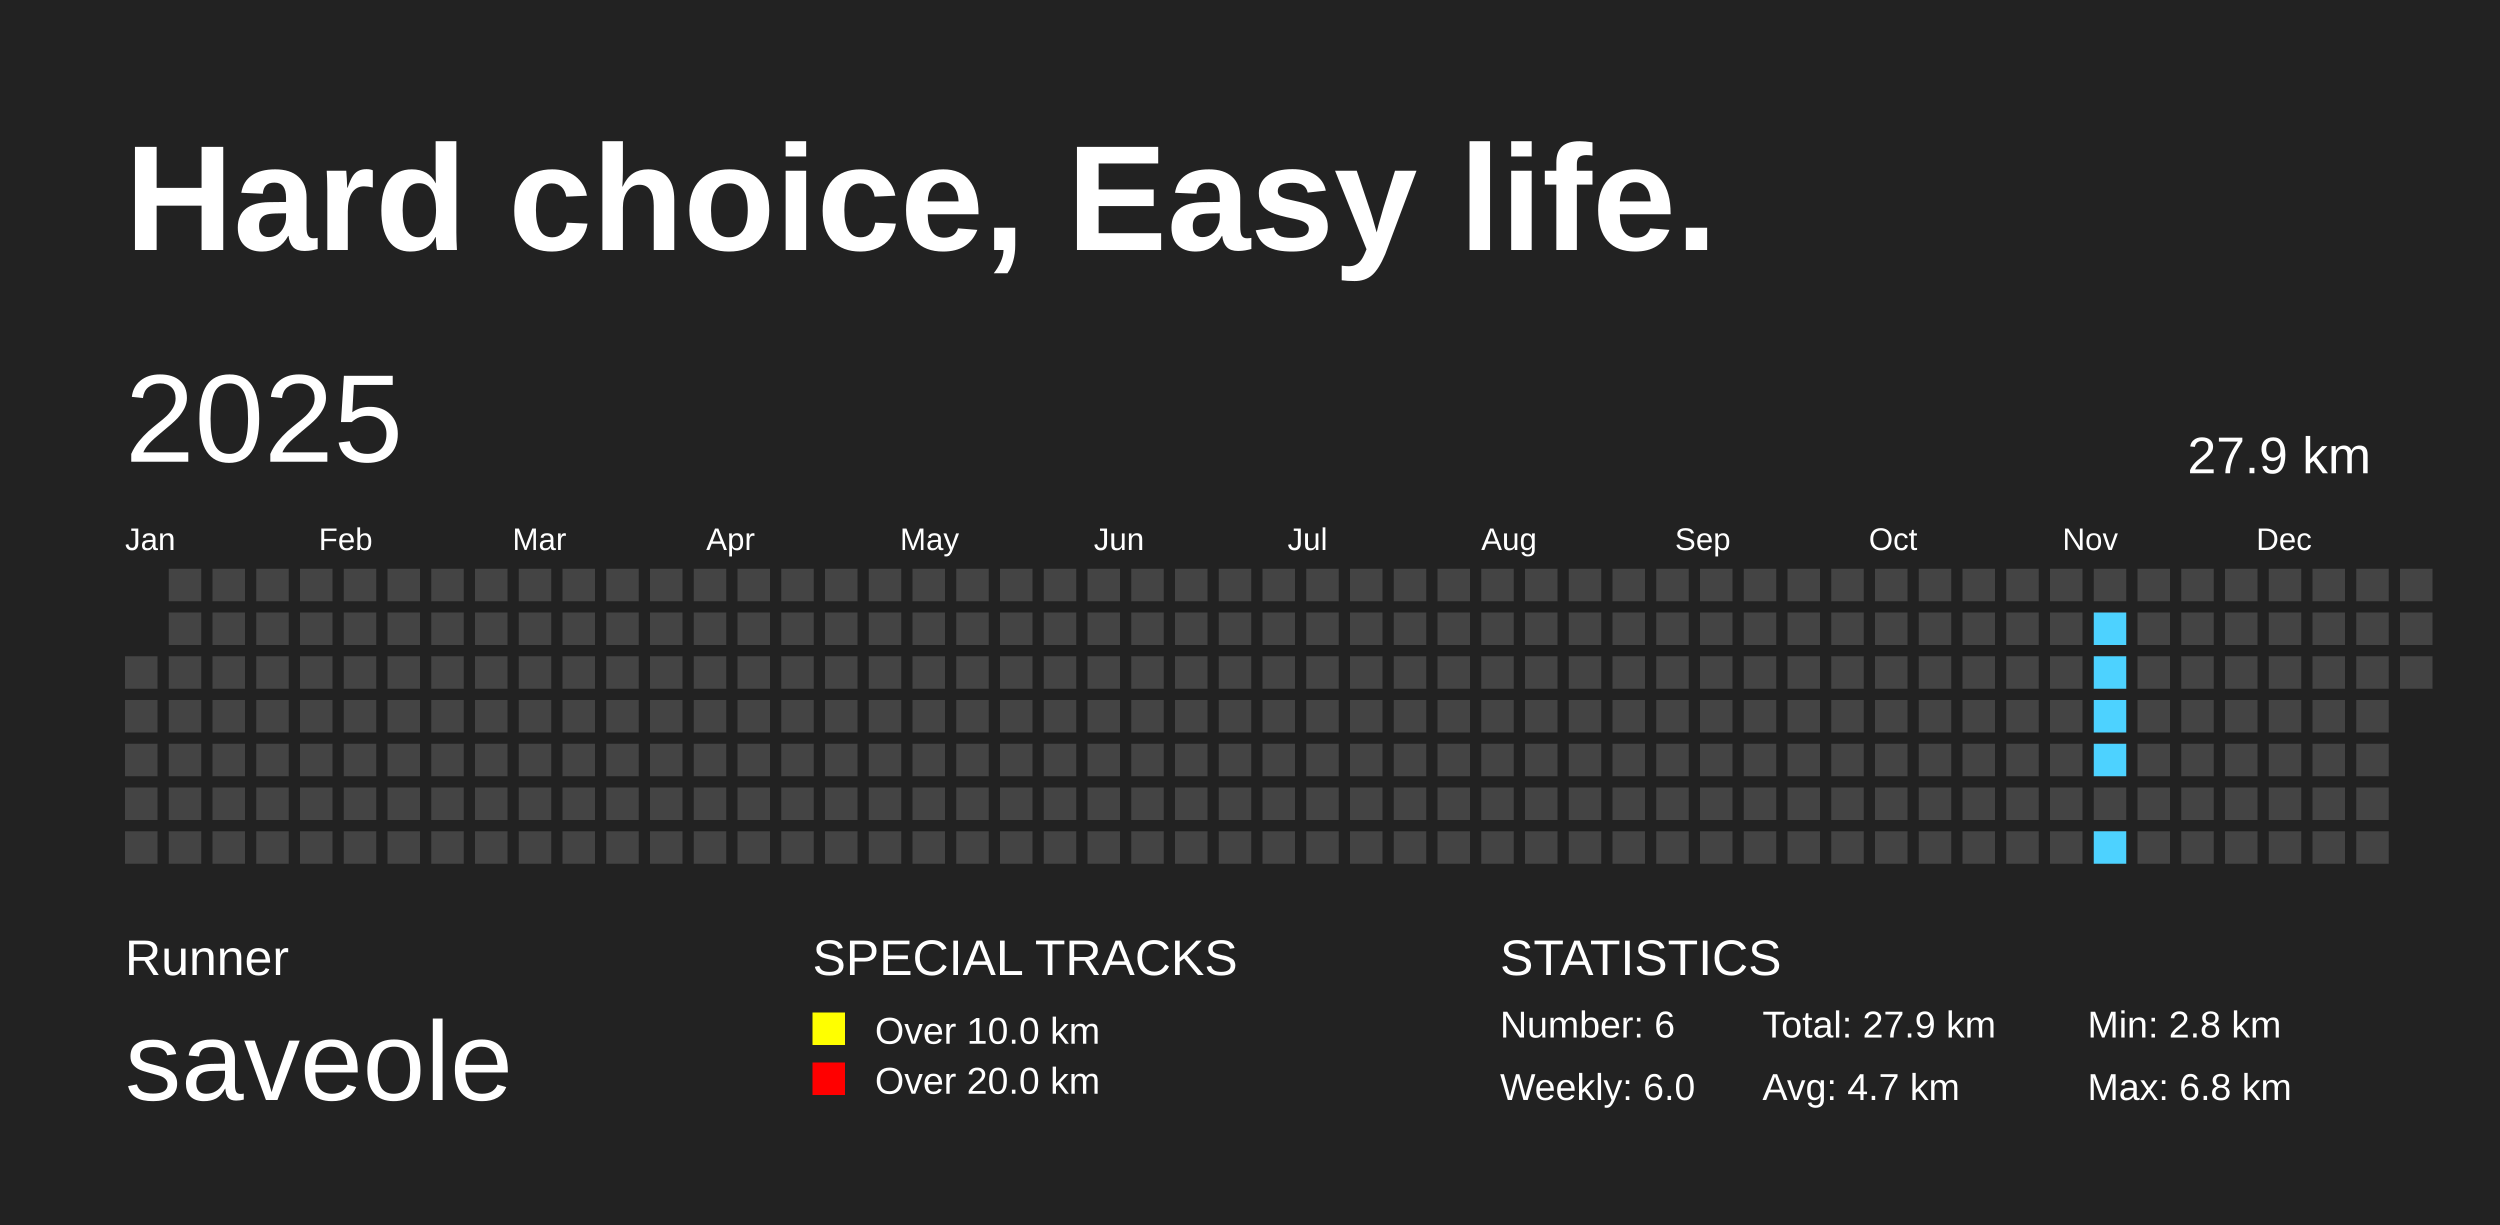
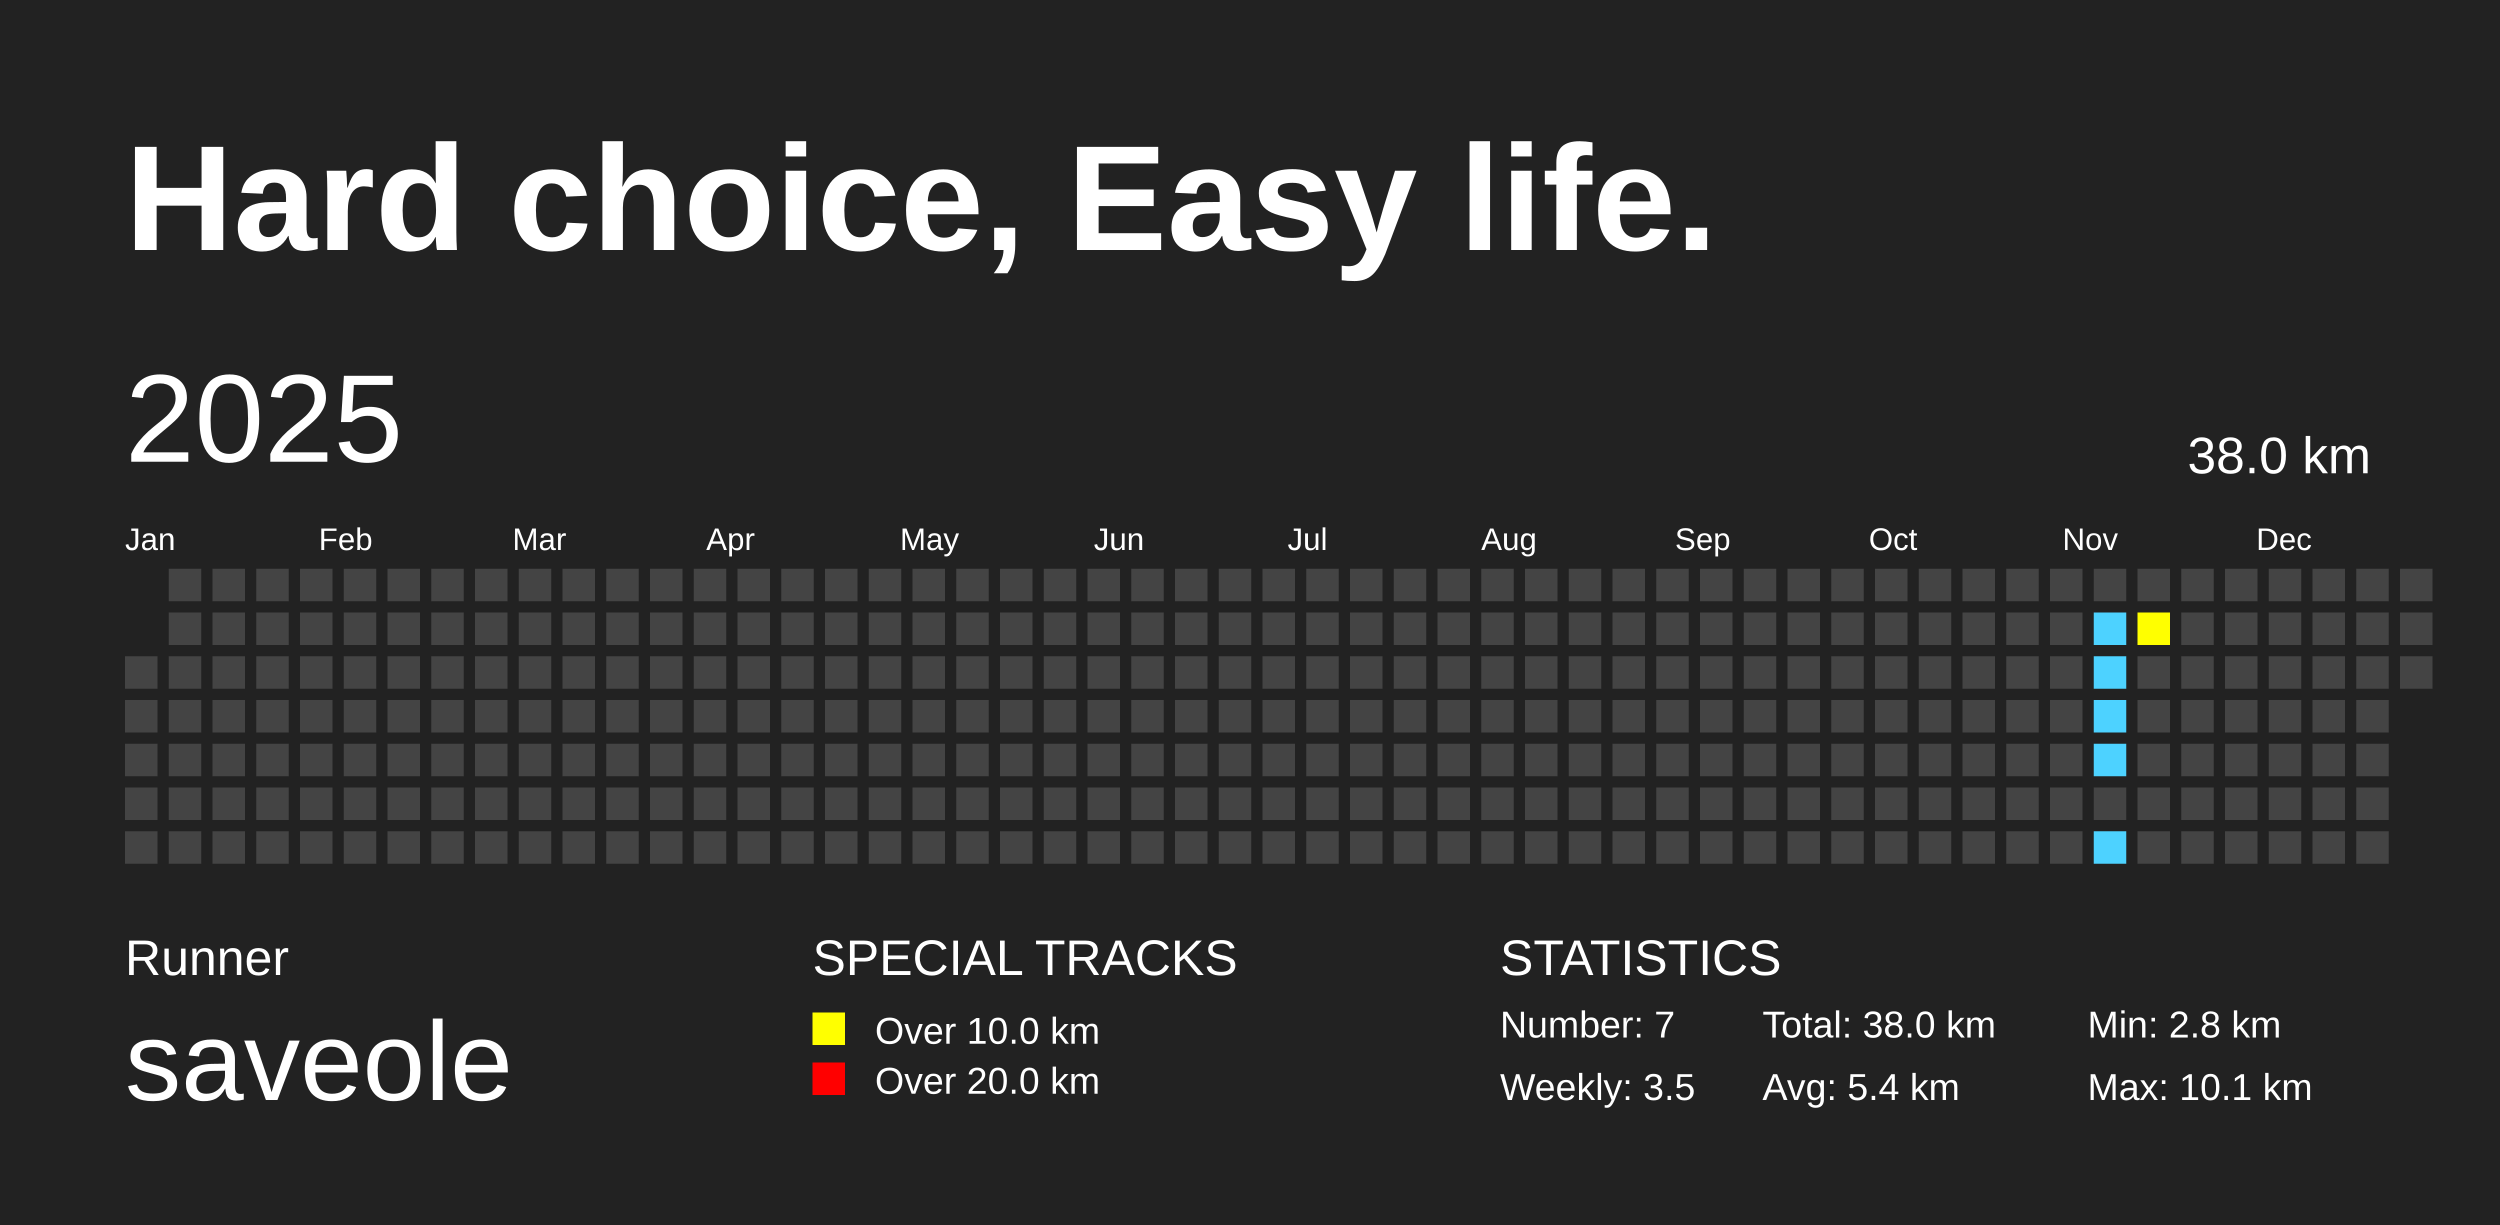
<svg xmlns="http://www.w3.org/2000/svg" baseProfile="full" height="98mm" version="1.1" viewBox="0,0,200,98" width="200mm">
  <defs />
  <rect fill="#222222" height="98" width="200" x="0" y="0" />
  <text fill="#FFFFFF" style="font-size:12px; font-family:Arial; font-weight:bold;" x="10" y="20">Hard choice, Easy life.</text>
  <text fill="#FFFFFF" style="font-size:4px; font-family:Arial" x="10" y="78">Runner</text>
  <text fill="#FFFFFF" style="font-size:9px; font-family:Arial" x="10" y="88">saveole</text>
  <text fill="#FFFFFF" style="font-size:4px; font-family:Arial" x="65" y="78">SPECIAL TRACKS</text>
  <rect fill="yellow" height="2.6" width="2.6" x="65" y="81" />
  <text fill="#FFFFFF" style="font-size:3px; font-family:Arial" x="70" y="83.5">Over 10.0 km</text>
  <rect fill="red" height="2.6" width="2.6" x="65" y="85" />
  <text fill="#FFFFFF" style="font-size:3px; font-family:Arial" x="70" y="87.5">Over 20.0 km</text>
  <text fill="#FFFFFF" style="font-size:4px; font-family:Arial" x="120" y="78">STATISTICS</text>
-   <text fill="#FFFFFF" style="font-size:3px; font-family:Arial" x="120" y="83">Number: 6</text>
-   <text fill="#FFFFFF" style="font-size:3px; font-family:Arial" x="120" y="88">Weekly: 6.0</text>
-   <text fill="#FFFFFF" style="font-size:3px; font-family:Arial" x="141" y="83">Total: 27.9 km</text>
-   <text fill="#FFFFFF" style="font-size:3px; font-family:Arial" x="141" y="88">Avg: 4.7 km</text>
+   <text fill="#FFFFFF" style="font-size:3px; font-family:Arial" x="120" y="83">Number: 7</text>
+   <text fill="#FFFFFF" style="font-size:3px; font-family:Arial" x="120" y="88">Weekly: 3.5</text>
+   <text fill="#FFFFFF" style="font-size:3px; font-family:Arial" x="141" y="83">Total: 38.0 km</text>
+   <text fill="#FFFFFF" style="font-size:3px; font-family:Arial" x="141" y="88">Avg: 5.4 km</text>
  <text fill="#FFFFFF" style="font-size:3px; font-family:Arial" x="167" y="83">Min: 2.8 km</text>
-   <text fill="#FFFFFF" style="font-size:3px; font-family:Arial" x="167" y="88">Max: 6.8 km</text>
+   <text fill="#FFFFFF" style="font-size:3px; font-family:Arial" x="167" y="88">Max: 10.1 km</text>
  <text dominant-baseline="hanging" fill="#FFFFFF" style="font-size:10.0px; font-family:Arial;" x="10" y="30">2025</text>
-   <text dominant-baseline="hanging" fill="#FFFFFF" style="font-size:4.125px; font-family:Arial;" x="175" y="35">27.9 km</text>
+   <text dominant-baseline="hanging" fill="#FFFFFF" style="font-size:4.125px; font-family:Arial;" x="175" y="35">38.0 km</text>
  <text fill="#FFFFFF" style="font-size:2.5px; font-family:Arial" x="10.0" y="44">Jan</text>
  <text fill="#FFFFFF" style="font-size:2.5px; font-family:Arial" x="25.5" y="44">Feb</text>
  <text fill="#FFFFFF" style="font-size:2.5px; font-family:Arial" x="41.0" y="44">Mar</text>
  <text fill="#FFFFFF" style="font-size:2.5px; font-family:Arial" x="56.5" y="44">Apr</text>
  <text fill="#FFFFFF" style="font-size:2.5px; font-family:Arial" x="72.0" y="44">May</text>
  <text fill="#FFFFFF" style="font-size:2.5px; font-family:Arial" x="87.5" y="44">Jun</text>
  <text fill="#FFFFFF" style="font-size:2.5px; font-family:Arial" x="103.0" y="44">Jul</text>
  <text fill="#FFFFFF" style="font-size:2.5px; font-family:Arial" x="118.5" y="44">Aug</text>
  <text fill="#FFFFFF" style="font-size:2.5px; font-family:Arial" x="134.0" y="44">Sep</text>
  <text fill="#FFFFFF" style="font-size:2.5px; font-family:Arial" x="149.5" y="44">Oct</text>
  <text fill="#FFFFFF" style="font-size:2.5px; font-family:Arial" x="165.0" y="44">Nov</text>
  <text fill="#FFFFFF" style="font-size:2.5px; font-family:Arial" x="180.5" y="44">Dec</text>
  <rect fill="#444444" height="2.6" width="2.6" x="10.0" y="52.5" />
  <rect fill="#444444" height="2.6" width="2.6" x="10.0" y="56.0" />
  <rect fill="#444444" height="2.6" width="2.6" x="10.0" y="59.5" />
  <rect fill="#444444" height="2.6" width="2.6" x="10.0" y="63.0" />
  <rect fill="#444444" height="2.6" width="2.6" x="10.0" y="66.5" />
  <rect fill="#444444" height="2.6" width="2.6" x="13.5" y="45.5" />
  <rect fill="#444444" height="2.6" width="2.6" x="13.5" y="49.0" />
  <rect fill="#444444" height="2.6" width="2.6" x="13.5" y="52.5" />
  <rect fill="#444444" height="2.6" width="2.6" x="13.5" y="56.0" />
  <rect fill="#444444" height="2.6" width="2.6" x="13.5" y="59.5" />
  <rect fill="#444444" height="2.6" width="2.6" x="13.5" y="63.0" />
  <rect fill="#444444" height="2.6" width="2.6" x="13.5" y="66.5" />
  <rect fill="#444444" height="2.6" width="2.6" x="17.0" y="45.5" />
  <rect fill="#444444" height="2.6" width="2.6" x="17.0" y="49.0" />
  <rect fill="#444444" height="2.6" width="2.6" x="17.0" y="52.5" />
  <rect fill="#444444" height="2.6" width="2.6" x="17.0" y="56.0" />
  <rect fill="#444444" height="2.6" width="2.6" x="17.0" y="59.5" />
  <rect fill="#444444" height="2.6" width="2.6" x="17.0" y="63.0" />
  <rect fill="#444444" height="2.6" width="2.6" x="17.0" y="66.5" />
  <rect fill="#444444" height="2.6" width="2.6" x="20.5" y="45.5" />
  <rect fill="#444444" height="2.6" width="2.6" x="20.5" y="49.0" />
  <rect fill="#444444" height="2.6" width="2.6" x="20.5" y="52.5" />
  <rect fill="#444444" height="2.6" width="2.6" x="20.5" y="56.0" />
  <rect fill="#444444" height="2.6" width="2.6" x="20.5" y="59.5" />
  <rect fill="#444444" height="2.6" width="2.6" x="20.5" y="63.0" />
  <rect fill="#444444" height="2.6" width="2.6" x="20.5" y="66.5" />
  <rect fill="#444444" height="2.6" width="2.6" x="24.0" y="45.5" />
  <rect fill="#444444" height="2.6" width="2.6" x="24.0" y="49.0" />
  <rect fill="#444444" height="2.6" width="2.6" x="24.0" y="52.5" />
  <rect fill="#444444" height="2.6" width="2.6" x="24.0" y="56.0" />
  <rect fill="#444444" height="2.6" width="2.6" x="24.0" y="59.5" />
  <rect fill="#444444" height="2.6" width="2.6" x="24.0" y="63.0" />
  <rect fill="#444444" height="2.6" width="2.6" x="24.0" y="66.5" />
  <rect fill="#444444" height="2.6" width="2.6" x="27.5" y="45.5" />
  <rect fill="#444444" height="2.6" width="2.6" x="27.5" y="49.0" />
  <rect fill="#444444" height="2.6" width="2.6" x="27.5" y="52.5" />
  <rect fill="#444444" height="2.6" width="2.6" x="27.5" y="56.0" />
  <rect fill="#444444" height="2.6" width="2.6" x="27.5" y="59.5" />
  <rect fill="#444444" height="2.6" width="2.6" x="27.5" y="63.0" />
  <rect fill="#444444" height="2.6" width="2.6" x="27.5" y="66.5" />
  <rect fill="#444444" height="2.6" width="2.6" x="31.0" y="45.5" />
  <rect fill="#444444" height="2.6" width="2.6" x="31.0" y="49.0" />
  <rect fill="#444444" height="2.6" width="2.6" x="31.0" y="52.5" />
  <rect fill="#444444" height="2.6" width="2.6" x="31.0" y="56.0" />
  <rect fill="#444444" height="2.6" width="2.6" x="31.0" y="59.5" />
  <rect fill="#444444" height="2.6" width="2.6" x="31.0" y="63.0" />
  <rect fill="#444444" height="2.6" width="2.6" x="31.0" y="66.5" />
  <rect fill="#444444" height="2.6" width="2.6" x="34.5" y="45.5" />
  <rect fill="#444444" height="2.6" width="2.6" x="34.5" y="49.0" />
  <rect fill="#444444" height="2.6" width="2.6" x="34.5" y="52.5" />
  <rect fill="#444444" height="2.6" width="2.6" x="34.5" y="56.0" />
  <rect fill="#444444" height="2.6" width="2.6" x="34.5" y="59.5" />
  <rect fill="#444444" height="2.6" width="2.6" x="34.5" y="63.0" />
  <rect fill="#444444" height="2.6" width="2.6" x="34.5" y="66.5" />
  <rect fill="#444444" height="2.6" width="2.6" x="38.0" y="45.5" />
  <rect fill="#444444" height="2.6" width="2.6" x="38.0" y="49.0" />
  <rect fill="#444444" height="2.6" width="2.6" x="38.0" y="52.5" />
  <rect fill="#444444" height="2.6" width="2.6" x="38.0" y="56.0" />
  <rect fill="#444444" height="2.6" width="2.6" x="38.0" y="59.5" />
  <rect fill="#444444" height="2.6" width="2.6" x="38.0" y="63.0" />
  <rect fill="#444444" height="2.6" width="2.6" x="38.0" y="66.5" />
  <rect fill="#444444" height="2.6" width="2.6" x="41.5" y="45.5" />
  <rect fill="#444444" height="2.6" width="2.6" x="41.5" y="49.0" />
  <rect fill="#444444" height="2.6" width="2.6" x="41.5" y="52.5" />
  <rect fill="#444444" height="2.6" width="2.6" x="41.5" y="56.0" />
  <rect fill="#444444" height="2.6" width="2.6" x="41.5" y="59.5" />
  <rect fill="#444444" height="2.6" width="2.6" x="41.5" y="63.0" />
  <rect fill="#444444" height="2.6" width="2.6" x="41.5" y="66.5" />
  <rect fill="#444444" height="2.6" width="2.6" x="45.0" y="45.5" />
  <rect fill="#444444" height="2.6" width="2.6" x="45.0" y="49.0" />
  <rect fill="#444444" height="2.6" width="2.6" x="45.0" y="52.5" />
  <rect fill="#444444" height="2.6" width="2.6" x="45.0" y="56.0" />
  <rect fill="#444444" height="2.6" width="2.6" x="45.0" y="59.5" />
  <rect fill="#444444" height="2.6" width="2.6" x="45.0" y="63.0" />
  <rect fill="#444444" height="2.6" width="2.6" x="45.0" y="66.5" />
  <rect fill="#444444" height="2.6" width="2.6" x="48.5" y="45.5" />
  <rect fill="#444444" height="2.6" width="2.6" x="48.5" y="49.0" />
  <rect fill="#444444" height="2.6" width="2.6" x="48.5" y="52.5" />
  <rect fill="#444444" height="2.6" width="2.6" x="48.5" y="56.0" />
  <rect fill="#444444" height="2.6" width="2.6" x="48.5" y="59.5" />
  <rect fill="#444444" height="2.6" width="2.6" x="48.5" y="63.0" />
  <rect fill="#444444" height="2.6" width="2.6" x="48.5" y="66.5" />
  <rect fill="#444444" height="2.6" width="2.6" x="52.0" y="45.5" />
  <rect fill="#444444" height="2.6" width="2.6" x="52.0" y="49.0" />
  <rect fill="#444444" height="2.6" width="2.6" x="52.0" y="52.5" />
  <rect fill="#444444" height="2.6" width="2.6" x="52.0" y="56.0" />
  <rect fill="#444444" height="2.6" width="2.6" x="52.0" y="59.5" />
  <rect fill="#444444" height="2.6" width="2.6" x="52.0" y="63.0" />
  <rect fill="#444444" height="2.6" width="2.6" x="52.0" y="66.5" />
  <rect fill="#444444" height="2.6" width="2.6" x="55.5" y="45.5" />
  <rect fill="#444444" height="2.6" width="2.6" x="55.5" y="49.0" />
  <rect fill="#444444" height="2.6" width="2.6" x="55.5" y="52.5" />
  <rect fill="#444444" height="2.6" width="2.6" x="55.5" y="56.0" />
  <rect fill="#444444" height="2.6" width="2.6" x="55.5" y="59.5" />
  <rect fill="#444444" height="2.6" width="2.6" x="55.5" y="63.0" />
  <rect fill="#444444" height="2.6" width="2.6" x="55.5" y="66.5" />
  <rect fill="#444444" height="2.6" width="2.6" x="59.0" y="45.5" />
  <rect fill="#444444" height="2.6" width="2.6" x="59.0" y="49.0" />
  <rect fill="#444444" height="2.6" width="2.6" x="59.0" y="52.5" />
  <rect fill="#444444" height="2.6" width="2.6" x="59.0" y="56.0" />
  <rect fill="#444444" height="2.6" width="2.6" x="59.0" y="59.5" />
  <rect fill="#444444" height="2.6" width="2.6" x="59.0" y="63.0" />
  <rect fill="#444444" height="2.6" width="2.6" x="59.0" y="66.5" />
  <rect fill="#444444" height="2.6" width="2.6" x="62.5" y="45.5" />
  <rect fill="#444444" height="2.6" width="2.6" x="62.5" y="49.0" />
  <rect fill="#444444" height="2.6" width="2.6" x="62.5" y="52.5" />
  <rect fill="#444444" height="2.6" width="2.6" x="62.5" y="56.0" />
  <rect fill="#444444" height="2.6" width="2.6" x="62.5" y="59.5" />
  <rect fill="#444444" height="2.6" width="2.6" x="62.5" y="63.0" />
  <rect fill="#444444" height="2.6" width="2.6" x="62.5" y="66.5" />
  <rect fill="#444444" height="2.6" width="2.6" x="66.0" y="45.5" />
  <rect fill="#444444" height="2.6" width="2.6" x="66.0" y="49.0" />
  <rect fill="#444444" height="2.6" width="2.6" x="66.0" y="52.5" />
  <rect fill="#444444" height="2.6" width="2.6" x="66.0" y="56.0" />
  <rect fill="#444444" height="2.6" width="2.6" x="66.0" y="59.5" />
  <rect fill="#444444" height="2.6" width="2.6" x="66.0" y="63.0" />
  <rect fill="#444444" height="2.6" width="2.6" x="66.0" y="66.5" />
  <rect fill="#444444" height="2.6" width="2.6" x="69.5" y="45.5" />
  <rect fill="#444444" height="2.6" width="2.6" x="69.5" y="49.0" />
  <rect fill="#444444" height="2.6" width="2.6" x="69.5" y="52.5" />
  <rect fill="#444444" height="2.6" width="2.6" x="69.5" y="56.0" />
  <rect fill="#444444" height="2.6" width="2.6" x="69.5" y="59.5" />
  <rect fill="#444444" height="2.6" width="2.6" x="69.5" y="63.0" />
  <rect fill="#444444" height="2.6" width="2.6" x="69.5" y="66.5" />
  <rect fill="#444444" height="2.6" width="2.6" x="73.0" y="45.5" />
  <rect fill="#444444" height="2.6" width="2.6" x="73.0" y="49.0" />
  <rect fill="#444444" height="2.6" width="2.6" x="73.0" y="52.5" />
  <rect fill="#444444" height="2.6" width="2.6" x="73.0" y="56.0" />
  <rect fill="#444444" height="2.6" width="2.6" x="73.0" y="59.5" />
  <rect fill="#444444" height="2.6" width="2.6" x="73.0" y="63.0" />
  <rect fill="#444444" height="2.6" width="2.6" x="73.0" y="66.5" />
  <rect fill="#444444" height="2.6" width="2.6" x="76.5" y="45.5" />
  <rect fill="#444444" height="2.6" width="2.6" x="76.5" y="49.0" />
  <rect fill="#444444" height="2.6" width="2.6" x="76.5" y="52.5" />
  <rect fill="#444444" height="2.6" width="2.6" x="76.5" y="56.0" />
  <rect fill="#444444" height="2.6" width="2.6" x="76.5" y="59.5" />
  <rect fill="#444444" height="2.6" width="2.6" x="76.5" y="63.0" />
  <rect fill="#444444" height="2.6" width="2.6" x="76.5" y="66.5" />
  <rect fill="#444444" height="2.6" width="2.6" x="80.0" y="45.5" />
  <rect fill="#444444" height="2.6" width="2.6" x="80.0" y="49.0" />
  <rect fill="#444444" height="2.6" width="2.6" x="80.0" y="52.5" />
  <rect fill="#444444" height="2.6" width="2.6" x="80.0" y="56.0" />
  <rect fill="#444444" height="2.6" width="2.6" x="80.0" y="59.5" />
  <rect fill="#444444" height="2.6" width="2.6" x="80.0" y="63.0" />
  <rect fill="#444444" height="2.6" width="2.6" x="80.0" y="66.5" />
  <rect fill="#444444" height="2.6" width="2.6" x="83.5" y="45.5" />
  <rect fill="#444444" height="2.6" width="2.6" x="83.5" y="49.0" />
  <rect fill="#444444" height="2.6" width="2.6" x="83.5" y="52.5" />
  <rect fill="#444444" height="2.6" width="2.6" x="83.5" y="56.0" />
  <rect fill="#444444" height="2.6" width="2.6" x="83.5" y="59.5" />
  <rect fill="#444444" height="2.6" width="2.6" x="83.5" y="63.0" />
  <rect fill="#444444" height="2.6" width="2.6" x="83.5" y="66.5" />
  <rect fill="#444444" height="2.6" width="2.6" x="87.0" y="45.5" />
  <rect fill="#444444" height="2.6" width="2.6" x="87.0" y="49.0" />
  <rect fill="#444444" height="2.6" width="2.6" x="87.0" y="52.5" />
  <rect fill="#444444" height="2.6" width="2.6" x="87.0" y="56.0" />
  <rect fill="#444444" height="2.6" width="2.6" x="87.0" y="59.5" />
  <rect fill="#444444" height="2.6" width="2.6" x="87.0" y="63.0" />
  <rect fill="#444444" height="2.6" width="2.6" x="87.0" y="66.5" />
  <rect fill="#444444" height="2.6" width="2.6" x="90.5" y="45.5" />
  <rect fill="#444444" height="2.6" width="2.6" x="90.5" y="49.0" />
  <rect fill="#444444" height="2.6" width="2.6" x="90.5" y="52.5" />
  <rect fill="#444444" height="2.6" width="2.6" x="90.5" y="56.0" />
  <rect fill="#444444" height="2.6" width="2.6" x="90.5" y="59.5" />
  <rect fill="#444444" height="2.6" width="2.6" x="90.5" y="63.0" />
  <rect fill="#444444" height="2.6" width="2.6" x="90.5" y="66.5" />
  <rect fill="#444444" height="2.6" width="2.6" x="94.0" y="45.5" />
  <rect fill="#444444" height="2.6" width="2.6" x="94.0" y="49.0" />
  <rect fill="#444444" height="2.6" width="2.6" x="94.0" y="52.5" />
  <rect fill="#444444" height="2.6" width="2.6" x="94.0" y="56.0" />
  <rect fill="#444444" height="2.6" width="2.6" x="94.0" y="59.5" />
  <rect fill="#444444" height="2.6" width="2.6" x="94.0" y="63.0" />
  <rect fill="#444444" height="2.6" width="2.6" x="94.0" y="66.5" />
  <rect fill="#444444" height="2.6" width="2.6" x="97.5" y="45.5" />
  <rect fill="#444444" height="2.6" width="2.6" x="97.5" y="49.0" />
  <rect fill="#444444" height="2.6" width="2.6" x="97.5" y="52.5" />
  <rect fill="#444444" height="2.6" width="2.6" x="97.5" y="56.0" />
  <rect fill="#444444" height="2.6" width="2.6" x="97.5" y="59.5" />
  <rect fill="#444444" height="2.6" width="2.6" x="97.5" y="63.0" />
  <rect fill="#444444" height="2.6" width="2.6" x="97.5" y="66.5" />
  <rect fill="#444444" height="2.6" width="2.6" x="101.0" y="45.5" />
  <rect fill="#444444" height="2.6" width="2.6" x="101.0" y="49.0" />
  <rect fill="#444444" height="2.6" width="2.6" x="101.0" y="52.5" />
  <rect fill="#444444" height="2.6" width="2.6" x="101.0" y="56.0" />
  <rect fill="#444444" height="2.6" width="2.6" x="101.0" y="59.5" />
  <rect fill="#444444" height="2.6" width="2.6" x="101.0" y="63.0" />
  <rect fill="#444444" height="2.6" width="2.6" x="101.0" y="66.5" />
  <rect fill="#444444" height="2.6" width="2.6" x="104.5" y="45.5" />
  <rect fill="#444444" height="2.6" width="2.6" x="104.5" y="49.0" />
  <rect fill="#444444" height="2.6" width="2.6" x="104.5" y="52.5" />
  <rect fill="#444444" height="2.6" width="2.6" x="104.5" y="56.0" />
  <rect fill="#444444" height="2.6" width="2.6" x="104.5" y="59.5" />
  <rect fill="#444444" height="2.6" width="2.6" x="104.5" y="63.0" />
  <rect fill="#444444" height="2.6" width="2.6" x="104.5" y="66.5" />
  <rect fill="#444444" height="2.6" width="2.6" x="108.0" y="45.5" />
  <rect fill="#444444" height="2.6" width="2.6" x="108.0" y="49.0" />
  <rect fill="#444444" height="2.6" width="2.6" x="108.0" y="52.5" />
  <rect fill="#444444" height="2.6" width="2.6" x="108.0" y="56.0" />
  <rect fill="#444444" height="2.6" width="2.6" x="108.0" y="59.5" />
  <rect fill="#444444" height="2.6" width="2.6" x="108.0" y="63.0" />
  <rect fill="#444444" height="2.6" width="2.6" x="108.0" y="66.5" />
  <rect fill="#444444" height="2.6" width="2.6" x="111.5" y="45.5" />
  <rect fill="#444444" height="2.6" width="2.6" x="111.5" y="49.0" />
  <rect fill="#444444" height="2.6" width="2.6" x="111.5" y="52.5" />
  <rect fill="#444444" height="2.6" width="2.6" x="111.5" y="56.0" />
  <rect fill="#444444" height="2.6" width="2.6" x="111.5" y="59.5" />
  <rect fill="#444444" height="2.6" width="2.6" x="111.5" y="63.0" />
  <rect fill="#444444" height="2.6" width="2.6" x="111.5" y="66.5" />
  <rect fill="#444444" height="2.6" width="2.6" x="115.0" y="45.5" />
  <rect fill="#444444" height="2.6" width="2.6" x="115.0" y="49.0" />
  <rect fill="#444444" height="2.6" width="2.6" x="115.0" y="52.5" />
  <rect fill="#444444" height="2.6" width="2.6" x="115.0" y="56.0" />
  <rect fill="#444444" height="2.6" width="2.6" x="115.0" y="59.5" />
  <rect fill="#444444" height="2.6" width="2.6" x="115.0" y="63.0" />
  <rect fill="#444444" height="2.6" width="2.6" x="115.0" y="66.5" />
  <rect fill="#444444" height="2.6" width="2.6" x="118.5" y="45.5" />
  <rect fill="#444444" height="2.6" width="2.6" x="118.5" y="49.0" />
  <rect fill="#444444" height="2.6" width="2.6" x="118.5" y="52.5" />
  <rect fill="#444444" height="2.6" width="2.6" x="118.5" y="56.0" />
  <rect fill="#444444" height="2.6" width="2.6" x="118.5" y="59.5" />
  <rect fill="#444444" height="2.6" width="2.6" x="118.5" y="63.0" />
  <rect fill="#444444" height="2.6" width="2.6" x="118.5" y="66.5" />
  <rect fill="#444444" height="2.6" width="2.6" x="122.0" y="45.5" />
  <rect fill="#444444" height="2.6" width="2.6" x="122.0" y="49.0" />
  <rect fill="#444444" height="2.6" width="2.6" x="122.0" y="52.5" />
  <rect fill="#444444" height="2.6" width="2.6" x="122.0" y="56.0" />
  <rect fill="#444444" height="2.6" width="2.6" x="122.0" y="59.5" />
  <rect fill="#444444" height="2.6" width="2.6" x="122.0" y="63.0" />
  <rect fill="#444444" height="2.6" width="2.6" x="122.0" y="66.5" />
  <rect fill="#444444" height="2.6" width="2.6" x="125.5" y="45.5" />
  <rect fill="#444444" height="2.6" width="2.6" x="125.5" y="49.0" />
  <rect fill="#444444" height="2.6" width="2.6" x="125.5" y="52.5" />
  <rect fill="#444444" height="2.6" width="2.6" x="125.5" y="56.0" />
  <rect fill="#444444" height="2.6" width="2.6" x="125.5" y="59.5" />
  <rect fill="#444444" height="2.6" width="2.6" x="125.5" y="63.0" />
  <rect fill="#444444" height="2.6" width="2.6" x="125.5" y="66.5" />
  <rect fill="#444444" height="2.6" width="2.6" x="129.0" y="45.5" />
  <rect fill="#444444" height="2.6" width="2.6" x="129.0" y="49.0" />
  <rect fill="#444444" height="2.6" width="2.6" x="129.0" y="52.5" />
  <rect fill="#444444" height="2.6" width="2.6" x="129.0" y="56.0" />
  <rect fill="#444444" height="2.6" width="2.6" x="129.0" y="59.5" />
  <rect fill="#444444" height="2.6" width="2.6" x="129.0" y="63.0" />
  <rect fill="#444444" height="2.6" width="2.6" x="129.0" y="66.5" />
  <rect fill="#444444" height="2.6" width="2.6" x="132.5" y="45.5" />
  <rect fill="#444444" height="2.6" width="2.6" x="132.5" y="49.0" />
  <rect fill="#444444" height="2.6" width="2.6" x="132.5" y="52.5" />
  <rect fill="#444444" height="2.6" width="2.6" x="132.5" y="56.0" />
  <rect fill="#444444" height="2.6" width="2.6" x="132.5" y="59.5" />
  <rect fill="#444444" height="2.6" width="2.6" x="132.5" y="63.0" />
  <rect fill="#444444" height="2.6" width="2.6" x="132.5" y="66.5" />
  <rect fill="#444444" height="2.6" width="2.6" x="136.0" y="45.5" />
  <rect fill="#444444" height="2.6" width="2.6" x="136.0" y="49.0" />
  <rect fill="#444444" height="2.6" width="2.6" x="136.0" y="52.5" />
  <rect fill="#444444" height="2.6" width="2.6" x="136.0" y="56.0" />
  <rect fill="#444444" height="2.6" width="2.6" x="136.0" y="59.5" />
  <rect fill="#444444" height="2.6" width="2.6" x="136.0" y="63.0" />
  <rect fill="#444444" height="2.6" width="2.6" x="136.0" y="66.5" />
  <rect fill="#444444" height="2.6" width="2.6" x="139.5" y="45.5" />
  <rect fill="#444444" height="2.6" width="2.6" x="139.5" y="49.0" />
  <rect fill="#444444" height="2.6" width="2.6" x="139.5" y="52.5" />
  <rect fill="#444444" height="2.6" width="2.6" x="139.5" y="56.0" />
  <rect fill="#444444" height="2.6" width="2.6" x="139.5" y="59.5" />
  <rect fill="#444444" height="2.6" width="2.6" x="139.5" y="63.0" />
  <rect fill="#444444" height="2.6" width="2.6" x="139.5" y="66.5" />
  <rect fill="#444444" height="2.6" width="2.6" x="143.0" y="45.5" />
  <rect fill="#444444" height="2.6" width="2.6" x="143.0" y="49.0" />
  <rect fill="#444444" height="2.6" width="2.6" x="143.0" y="52.5" />
  <rect fill="#444444" height="2.6" width="2.6" x="143.0" y="56.0" />
  <rect fill="#444444" height="2.6" width="2.6" x="143.0" y="59.5" />
  <rect fill="#444444" height="2.6" width="2.6" x="143.0" y="63.0" />
  <rect fill="#444444" height="2.6" width="2.6" x="143.0" y="66.5" />
  <rect fill="#444444" height="2.6" width="2.6" x="146.5" y="45.5" />
  <rect fill="#444444" height="2.6" width="2.6" x="146.5" y="49.0" />
  <rect fill="#444444" height="2.6" width="2.6" x="146.5" y="52.5" />
  <rect fill="#444444" height="2.6" width="2.6" x="146.5" y="56.0" />
  <rect fill="#444444" height="2.6" width="2.6" x="146.5" y="59.5" />
  <rect fill="#444444" height="2.6" width="2.6" x="146.5" y="63.0" />
  <rect fill="#444444" height="2.6" width="2.6" x="146.5" y="66.5" />
  <rect fill="#444444" height="2.6" width="2.6" x="150.0" y="45.5" />
  <rect fill="#444444" height="2.6" width="2.6" x="150.0" y="49.0" />
  <rect fill="#444444" height="2.6" width="2.6" x="150.0" y="52.5" />
  <rect fill="#444444" height="2.6" width="2.6" x="150.0" y="56.0" />
  <rect fill="#444444" height="2.6" width="2.6" x="150.0" y="59.5" />
  <rect fill="#444444" height="2.6" width="2.6" x="150.0" y="63.0" />
  <rect fill="#444444" height="2.6" width="2.6" x="150.0" y="66.5" />
  <rect fill="#444444" height="2.6" width="2.6" x="153.5" y="45.5" />
  <rect fill="#444444" height="2.6" width="2.6" x="153.5" y="49.0" />
  <rect fill="#444444" height="2.6" width="2.6" x="153.5" y="52.5" />
  <rect fill="#444444" height="2.6" width="2.6" x="153.5" y="56.0" />
  <rect fill="#444444" height="2.6" width="2.6" x="153.5" y="59.5" />
  <rect fill="#444444" height="2.6" width="2.6" x="153.5" y="63.0" />
  <rect fill="#444444" height="2.6" width="2.6" x="153.5" y="66.5" />
  <rect fill="#444444" height="2.6" width="2.6" x="157.0" y="45.5" />
  <rect fill="#444444" height="2.6" width="2.6" x="157.0" y="49.0" />
  <rect fill="#444444" height="2.6" width="2.6" x="157.0" y="52.5" />
  <rect fill="#444444" height="2.6" width="2.6" x="157.0" y="56.0" />
  <rect fill="#444444" height="2.6" width="2.6" x="157.0" y="59.5" />
  <rect fill="#444444" height="2.6" width="2.6" x="157.0" y="63.0" />
  <rect fill="#444444" height="2.6" width="2.6" x="157.0" y="66.5" />
  <rect fill="#444444" height="2.6" width="2.6" x="160.5" y="45.5" />
  <rect fill="#444444" height="2.6" width="2.6" x="160.5" y="49.0" />
  <rect fill="#444444" height="2.6" width="2.6" x="160.5" y="52.5" />
  <rect fill="#444444" height="2.6" width="2.6" x="160.5" y="56.0" />
  <rect fill="#444444" height="2.6" width="2.6" x="160.5" y="59.5" />
  <rect fill="#444444" height="2.6" width="2.6" x="160.5" y="63.0" />
  <rect fill="#444444" height="2.6" width="2.6" x="160.5" y="66.5" />
  <rect fill="#444444" height="2.6" width="2.6" x="164.0" y="45.5" />
  <rect fill="#444444" height="2.6" width="2.6" x="164.0" y="49.0" />
  <rect fill="#444444" height="2.6" width="2.6" x="164.0" y="52.5" />
  <rect fill="#444444" height="2.6" width="2.6" x="164.0" y="56.0" />
  <rect fill="#444444" height="2.6" width="2.6" x="164.0" y="59.5" />
  <rect fill="#444444" height="2.6" width="2.6" x="164.0" y="63.0" />
  <rect fill="#444444" height="2.6" width="2.6" x="164.0" y="66.5" />
  <rect fill="#444444" height="2.6" width="2.6" x="167.5" y="45.5" />
  <rect fill="#4DD2FF" height="2.6" width="2.6" x="167.5" y="49.0" />
  <rect fill="#4DD2FF" height="2.6" width="2.6" x="167.5" y="52.5" />
  <rect fill="#4DD2FF" height="2.6" width="2.6" x="167.5" y="56.0" />
  <rect fill="#4DD2FF" height="2.6" width="2.6" x="167.5" y="59.5" />
  <rect fill="#444444" height="2.6" width="2.6" x="167.5" y="63.0" />
  <rect fill="#4DD2FF" height="2.6" width="2.6" x="167.5" y="66.5" />
  <rect fill="#444444" height="2.6" width="2.6" x="171.0" y="45.5" />
-   <rect fill="#444444" height="2.6" width="2.6" x="171.0" y="49.0" />
+   <rect fill="yellow" height="2.6" width="2.6" x="171.0" y="49.0" />
  <rect fill="#444444" height="2.6" width="2.6" x="171.0" y="52.5" />
  <rect fill="#444444" height="2.6" width="2.6" x="171.0" y="56.0" />
  <rect fill="#444444" height="2.6" width="2.6" x="171.0" y="59.5" />
  <rect fill="#444444" height="2.6" width="2.6" x="171.0" y="63.0" />
  <rect fill="#444444" height="2.6" width="2.6" x="171.0" y="66.5" />
  <rect fill="#444444" height="2.6" width="2.6" x="174.5" y="45.5" />
  <rect fill="#444444" height="2.6" width="2.6" x="174.5" y="49.0" />
  <rect fill="#444444" height="2.6" width="2.6" x="174.5" y="52.5" />
  <rect fill="#444444" height="2.6" width="2.6" x="174.5" y="56.0" />
  <rect fill="#444444" height="2.6" width="2.6" x="174.5" y="59.5" />
  <rect fill="#444444" height="2.6" width="2.6" x="174.5" y="63.0" />
  <rect fill="#444444" height="2.6" width="2.6" x="174.5" y="66.5" />
  <rect fill="#444444" height="2.6" width="2.6" x="178.0" y="45.5" />
  <rect fill="#444444" height="2.6" width="2.6" x="178.0" y="49.0" />
  <rect fill="#444444" height="2.6" width="2.6" x="178.0" y="52.5" />
  <rect fill="#444444" height="2.6" width="2.6" x="178.0" y="56.0" />
  <rect fill="#444444" height="2.6" width="2.6" x="178.0" y="59.5" />
  <rect fill="#444444" height="2.6" width="2.6" x="178.0" y="63.0" />
  <rect fill="#444444" height="2.6" width="2.6" x="178.0" y="66.5" />
  <rect fill="#444444" height="2.6" width="2.6" x="181.5" y="45.5" />
  <rect fill="#444444" height="2.6" width="2.6" x="181.5" y="49.0" />
  <rect fill="#444444" height="2.6" width="2.6" x="181.5" y="52.5" />
  <rect fill="#444444" height="2.6" width="2.6" x="181.5" y="56.0" />
  <rect fill="#444444" height="2.6" width="2.6" x="181.5" y="59.5" />
  <rect fill="#444444" height="2.6" width="2.6" x="181.5" y="63.0" />
  <rect fill="#444444" height="2.6" width="2.6" x="181.5" y="66.5" />
  <rect fill="#444444" height="2.6" width="2.6" x="185.0" y="45.5" />
  <rect fill="#444444" height="2.6" width="2.6" x="185.0" y="49.0" />
  <rect fill="#444444" height="2.6" width="2.6" x="185.0" y="52.5" />
  <rect fill="#444444" height="2.6" width="2.6" x="185.0" y="56.0" />
  <rect fill="#444444" height="2.6" width="2.6" x="185.0" y="59.5" />
  <rect fill="#444444" height="2.6" width="2.6" x="185.0" y="63.0" />
  <rect fill="#444444" height="2.6" width="2.6" x="185.0" y="66.5" />
  <rect fill="#444444" height="2.6" width="2.6" x="188.5" y="45.5" />
  <rect fill="#444444" height="2.6" width="2.6" x="188.5" y="49.0" />
  <rect fill="#444444" height="2.6" width="2.6" x="188.5" y="52.5" />
  <rect fill="#444444" height="2.6" width="2.6" x="188.5" y="56.0" />
  <rect fill="#444444" height="2.6" width="2.6" x="188.5" y="59.5" />
  <rect fill="#444444" height="2.6" width="2.6" x="188.5" y="63.0" />
  <rect fill="#444444" height="2.6" width="2.6" x="188.5" y="66.5" />
  <rect fill="#444444" height="2.6" width="2.6" x="192.0" y="45.5" />
  <rect fill="#444444" height="2.6" width="2.6" x="192.0" y="49.0" />
  <rect fill="#444444" height="2.6" width="2.6" x="192.0" y="52.5" />
</svg>
